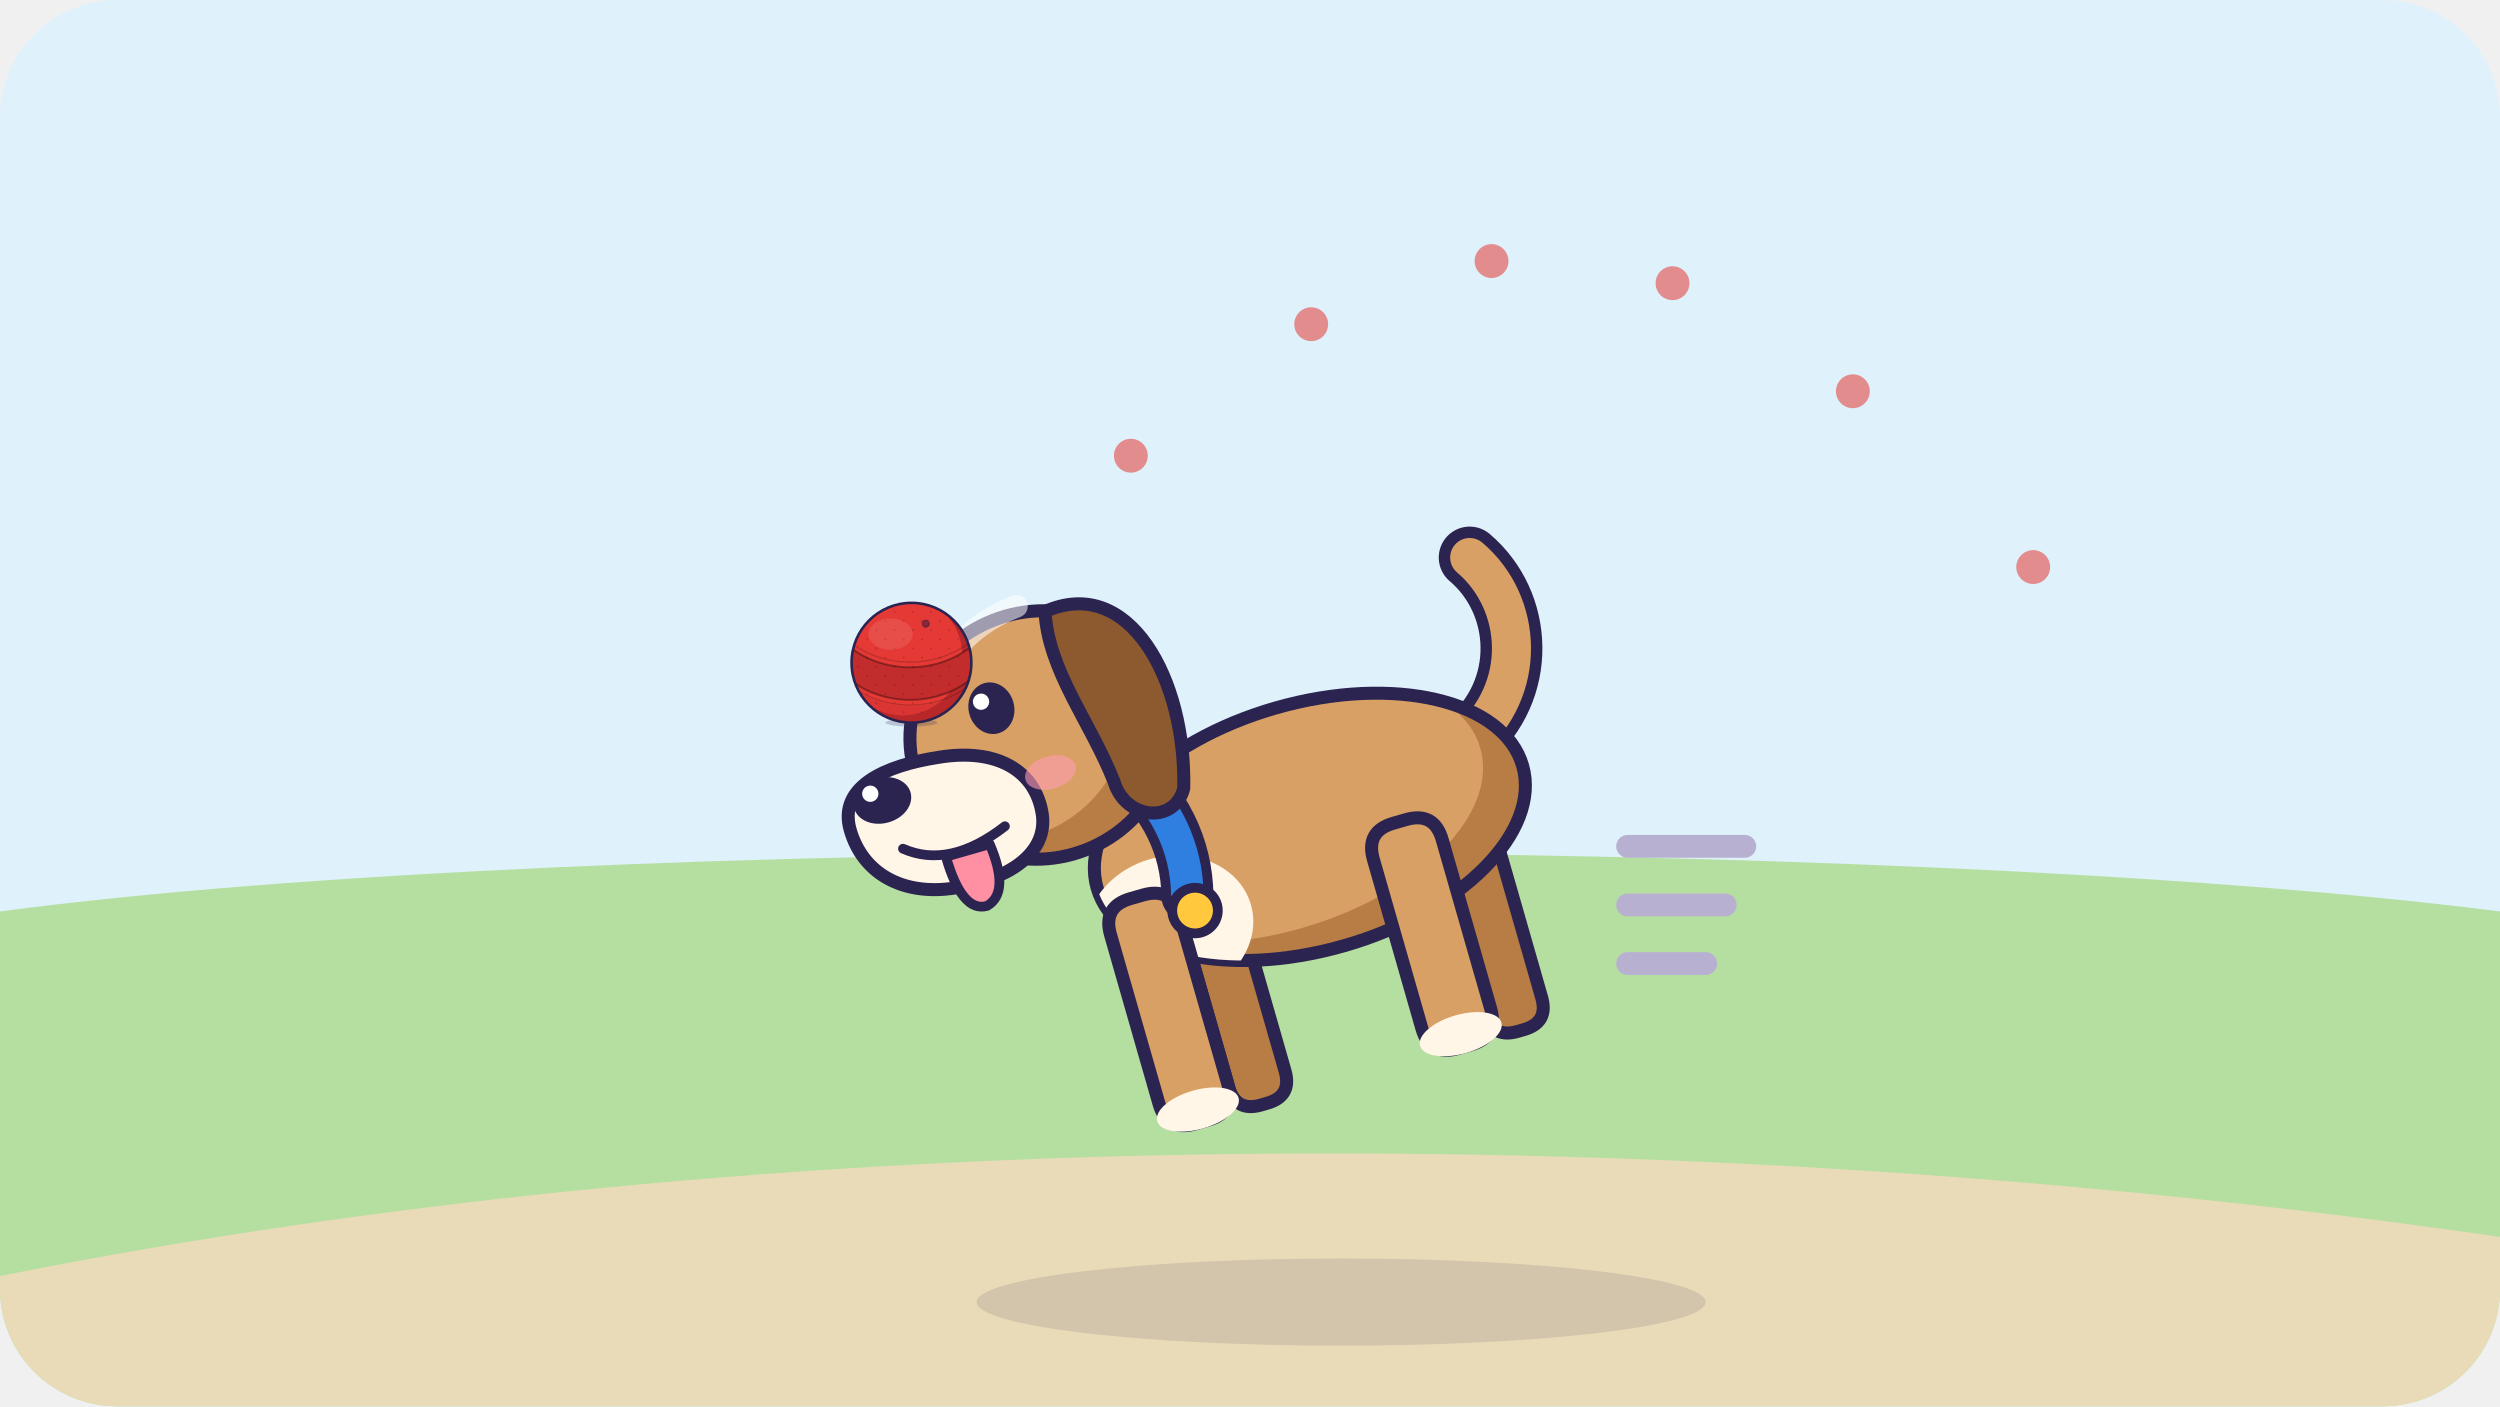
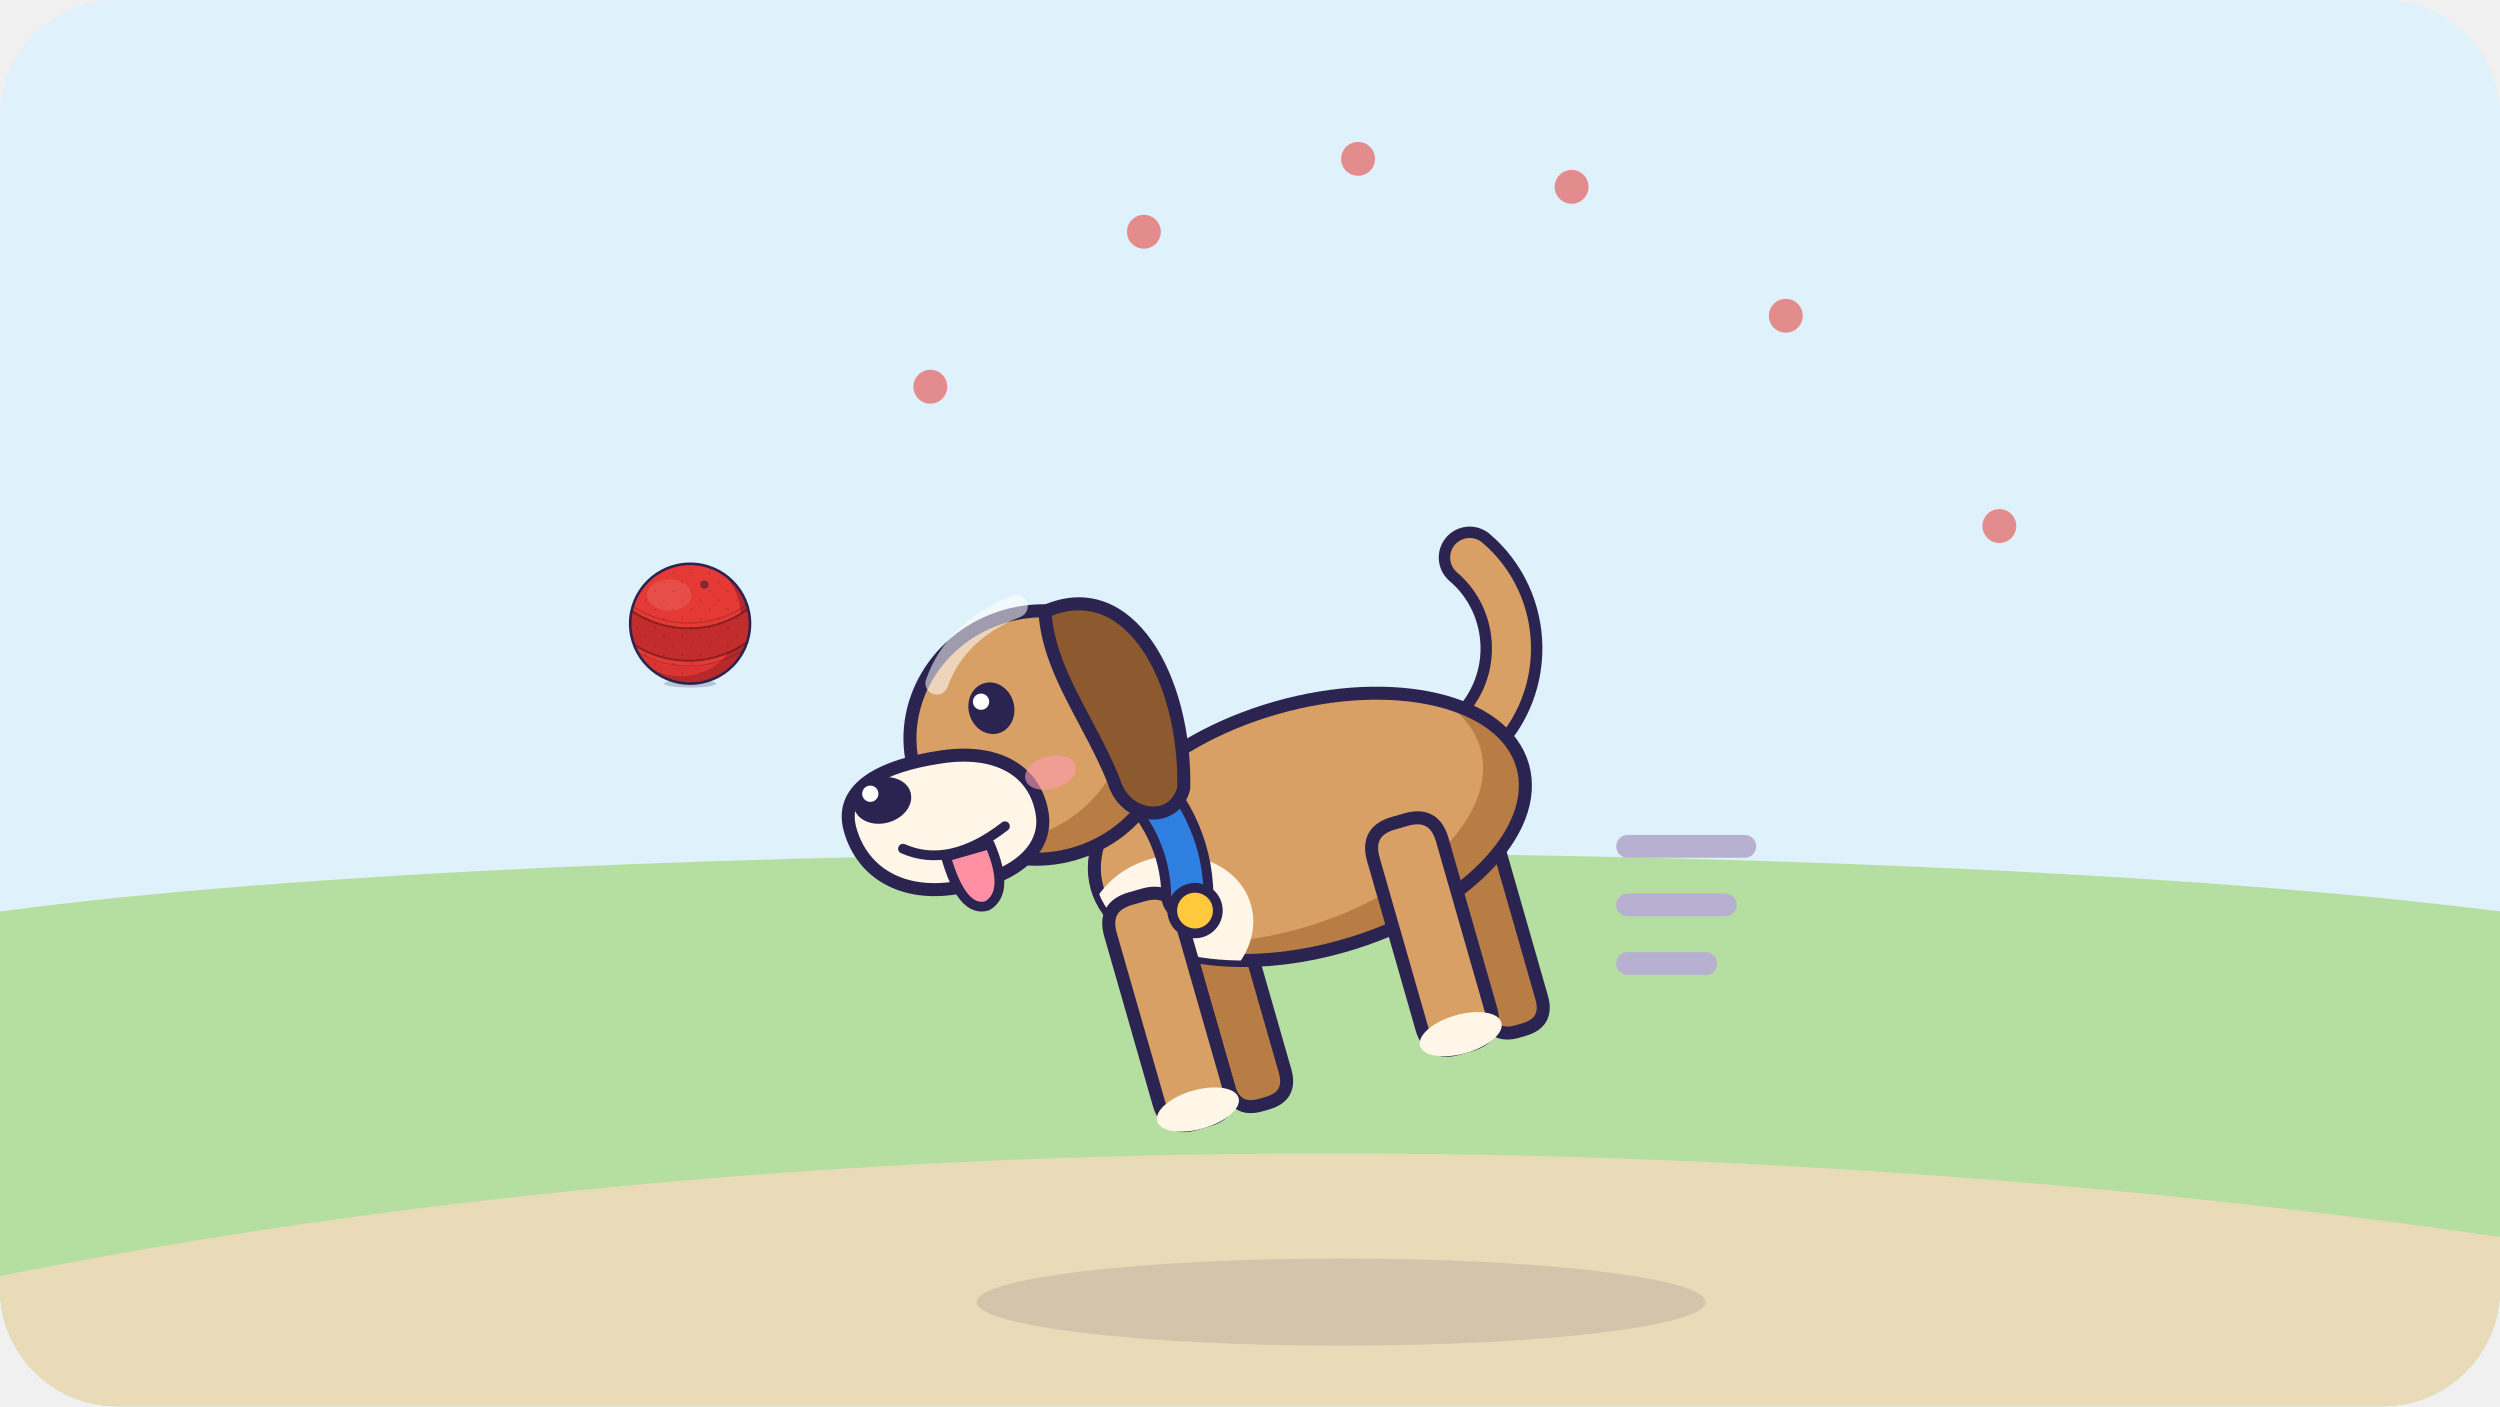
<svg xmlns="http://www.w3.org/2000/svg" viewBox="0 0 384 216" width="384" height="216">
  <clipPath id="page">
    <rect x="0" y="0" width="384" height="216" rx="18" />
  </clipPath>
  <g clip-path="url(#page)" stroke-linejoin="round" stroke-linecap="round">
    <rect x="0" y="0" width="384" height="216" fill="#DFF1FB" />
    <path d="M 0 140 C 90 128, 290 128, 384 140 L 384 216 L 0 216 Z" fill="#B5DFA0" />
    <path d="M 0 196 C 120 172, 260 172, 384 190 L 384 216 L 0 216 Z" fill="#EADBB8" />
    <ellipse cx="206" cy="200" rx="56" ry="6.7" fill="#2B2350" opacity="0.12" />
    <g transform="translate(200 170) rotate(-16) scale(0.5 0.5) translate(-128 -232)">
      <path d="M 208 138 C 230 128, 236 102, 224 84" fill="none" stroke="#2B2350" stroke-width="19" />
      <path d="M 208 138 C 230 128, 236 102, 224 84" fill="none" stroke="#D9A066" stroke-width="12" />
      <path d="M 116 150 L 118 150 Q 126 150 126 158 L 126 220 Q 126 228 118 228 L 116 228 Q 108 228 108 220 L 108 158 Q 108 150 116 150 Z" fill="#B77D45" stroke="#2B2350" stroke-width="4" />
      <path d="M 198 150 L 200 150 Q 208 150 208 158 L 208 220 Q 208 228 200 228 L 198 228 Q 190 228 190 220 L 190 158 Q 190 150 198 150 Z" fill="#B77D45" stroke="#2B2350" stroke-width="4" />
      <clipPath id="k9c1">
        <path d="M 86 150 A 68 38 0 1 0 222 150 A 68 38 0 1 0 86 150 Z" />
      </clipPath>
      <path d="M 86 150 A 68 38 0 1 0 222 150 A 68 38 0 1 0 86 150 Z" fill="#B77D45" />
      <g clip-path="url(#k9c1)">
        <path d="M 86 150 A 68 38 0 1 0 222 150 A 68 38 0 1 0 86 150 Z" fill="#D9A066" transform="translate(-11 -8.8)" />
      </g>
      <path d="M 86 150 A 68 38 0 1 0 222 150 A 68 38 0 1 0 86 150 Z" fill="none" stroke="#2B2350" stroke-width="4" />
      <g clip-path="url(#k9c1)">
        <path d="M 78 168 A 26 22 0 1 0 130 168 A 26 22 0 1 0 78 168 Z" fill="#FFF6E8" />
      </g>
      <path d="M 95 156 L 99 156 Q 108 156 108 165 L 108 219 Q 108 228 99 228 L 95 228 Q 86 228 86 219 L 86 165 Q 86 156 95 156 Z" fill="#D9A066" stroke="#2B2350" stroke-width="4" />
      <path d="M 179 156 L 183 156 Q 192 156 192 165 L 192 219 Q 192 228 183 228 L 179 228 Q 170 228 170 219 L 170 165 Q 170 156 179 156 Z" fill="#D9A066" stroke="#2B2350" stroke-width="4" />
      <path d="M 84 224 A 13 6 0 1 0 110 224 A 13 6 0 1 0 84 224 Z" fill="#FFF6E8" />
      <path d="M 168 224 A 13 6 0 1 0 194 224 A 13 6 0 1 0 168 224 Z" fill="#FFF6E8" />
      <path d="M 104 116 Q 118 138 112 160" fill="none" stroke="#2B2350" stroke-width="16" />
      <path d="M 104 116 Q 118 138 112 160" fill="none" stroke="#2F7FE0" stroke-width="10" />
      <path d="M 106 165 A 7 7 0 1 0 120 165 A 7 7 0 1 0 106 165 Z" fill="#FFC83D" stroke="#2B2350" stroke-width="3" />
      <clipPath id="k9c2">
        <path d="M 42 100 A 40 38 0 1 0 122 100 A 40 38 0 1 0 42 100 Z" />
      </clipPath>
      <path d="M 42 100 A 40 38 0 1 0 122 100 A 40 38 0 1 0 42 100 Z" fill="#B77D45" />
      <g clip-path="url(#k9c2)">
        <path d="M 42 100 A 40 38 0 1 0 122 100 A 40 38 0 1 0 42 100 Z" fill="#D9A066" transform="translate(-11 -8.8)" />
      </g>
      <path d="M 42 100 A 40 38 0 1 0 122 100 A 40 38 0 1 0 42 100 Z" fill="none" stroke="#2B2350" stroke-width="4" />
      <path d="M 18 112 C 18 98, 34 96, 50 98 C 68 100, 78 110, 76 124 C 74 136, 60 140, 44 138 C 28 136, 18 126, 18 112 Z" fill="#FFF6E8" stroke="#2B2350" stroke-width="4" />
      <path d="M 21 106 A 9 7 0 1 0 39 106 A 9 7 0 1 0 21 106 Z" fill="#2B2350" />
      <circle cx="27" cy="103" r="2.5" fill="#FFFFFF" />
      <path d="M 44 128 Q 44 146 52 146 Q 60 144 58 128 Z" fill="#FF8FA3" stroke="#2B2350" stroke-width="3" />
      <path d="M 32 122 Q 44 132 64 124" fill="none" stroke="#2B2350" stroke-width="3" />
      <ellipse cx="70" cy="88" rx="7" ry="8.0" fill="#2B2350" />
      <circle cx="67.5" cy="85.2" r="2.5" fill="#FFFFFF" />
      <path d="M 94 64 C 122 60, 130 96, 120 128 C 114 138, 100 132, 100 120 C 98 100, 90 82, 94 64 Z" fill="#8C5A2E" stroke="#2B2350" stroke-width="4" />
      <ellipse cx="82" cy="112" rx="8" ry="5" fill="#FF9DB0" opacity="0.6" />
      <path d="M 56 76 Q 66 62 86 60" fill="none" stroke="#FFFFFF" stroke-width="7" opacity="0.55" />
    </g>
-     <g transform="translate(140 112) rotate(0) scale(0.1 0.1) translate(-128 -232)">
+     <g transform="translate(106 106) rotate(0) scale(0.1 0.1) translate(-128 -232)">
      <ellipse cx="128" cy="222" rx="40" ry="6" fill="#2B2350" opacity="0.22" />
      <clipPath id="k10c1">
        <path d="M 36 130 A 92 92 0 1 0 220 130 A 92 92 0 1 0 36 130 Z" />
      </clipPath>
      <path d="M 36 130 A 92 92 0 1 0 220 130 A 92 92 0 1 0 36 130 Z" fill="#B8282A" />
      <g clip-path="url(#k10c1)">
        <path d="M 36 130 A 92 92 0 1 0 220 130 A 92 92 0 1 0 36 130 Z" fill="#E53935" transform="translate(-14 -11.2)" />
      </g>
      <g clip-path="url(#k10c1)">
        <path d="M 26 100 C 82 150, 174 150, 230 96 L 230 146 C 174 200, 82 200, 26 150 Z" fill="#C32C2D" />
        <path d="M 26 160 C 82 210, 174 210, 230 156 L 230 240 L 26 240 Z" fill="#B8282A" opacity="0.25" />
        <path d="M 26 100 C 82 150, 174 150, 230 96 M 26 150 C 82 200, 174 200, 230 146" fill="none" stroke="#000000" stroke-width="3" opacity="0.35" />
        <path d="M 26 92 C 82 142, 174 142, 230 88 M 26 158 C 82 208, 174 208, 230 154" fill="none" stroke="#000000" stroke-width="2" opacity="0.18" />
        <circle cx="46" cy="136" r="1.6" fill="#000000" opacity="0.16" />
        <circle cx="60" cy="94" r="1.6" fill="#000000" opacity="0.16" />
        <circle cx="60" cy="122" r="1.6" fill="#000000" opacity="0.16" />
        <circle cx="60" cy="150" r="1.6" fill="#000000" opacity="0.16" />
        <circle cx="60" cy="178" r="1.6" fill="#000000" opacity="0.16" />
        <circle cx="74" cy="80" r="1.6" fill="#000000" opacity="0.16" />
        <circle cx="74" cy="108" r="1.6" fill="#000000" opacity="0.16" />
        <circle cx="74" cy="136" r="1.6" fill="#000000" opacity="0.16" />
        <circle cx="74" cy="164" r="1.6" fill="#000000" opacity="0.16" />
        <circle cx="74" cy="192" r="1.6" fill="#000000" opacity="0.16" />
        <circle cx="88" cy="66" r="1.6" fill="#000000" opacity="0.16" />
        <circle cx="88" cy="94" r="1.6" fill="#000000" opacity="0.16" />
        <circle cx="88" cy="122" r="1.6" fill="#000000" opacity="0.16" />
        <circle cx="88" cy="150" r="1.6" fill="#000000" opacity="0.16" />
        <circle cx="88" cy="178" r="1.6" fill="#000000" opacity="0.16" />
        <circle cx="102" cy="52" r="1.6" fill="#000000" opacity="0.16" />
        <circle cx="102" cy="80" r="1.6" fill="#000000" opacity="0.16" />
        <circle cx="102" cy="108" r="1.6" fill="#000000" opacity="0.16" />
        <circle cx="102" cy="136" r="1.6" fill="#000000" opacity="0.16" />
        <circle cx="102" cy="164" r="1.6" fill="#000000" opacity="0.16" />
        <circle cx="102" cy="192" r="1.6" fill="#000000" opacity="0.16" />
        <circle cx="116" cy="66" r="1.6" fill="#000000" opacity="0.16" />
        <circle cx="116" cy="94" r="1.6" fill="#000000" opacity="0.16" />
        <circle cx="116" cy="122" r="1.6" fill="#000000" opacity="0.16" />
        <circle cx="116" cy="150" r="1.6" fill="#000000" opacity="0.16" />
        <circle cx="116" cy="178" r="1.6" fill="#000000" opacity="0.16" />
        <circle cx="116" cy="206" r="1.6" fill="#000000" opacity="0.16" />
        <circle cx="130" cy="52" r="1.6" fill="#000000" opacity="0.16" />
        <circle cx="130" cy="80" r="1.6" fill="#000000" opacity="0.16" />
        <circle cx="130" cy="108" r="1.6" fill="#000000" opacity="0.16" />
        <circle cx="130" cy="136" r="1.6" fill="#000000" opacity="0.16" />
        <circle cx="130" cy="164" r="1.6" fill="#000000" opacity="0.16" />
        <circle cx="130" cy="192" r="1.6" fill="#000000" opacity="0.16" />
        <circle cx="144" cy="66" r="1.6" fill="#000000" opacity="0.16" />
        <circle cx="144" cy="94" r="1.6" fill="#000000" opacity="0.16" />
        <circle cx="144" cy="122" r="1.6" fill="#000000" opacity="0.16" />
        <circle cx="144" cy="150" r="1.6" fill="#000000" opacity="0.16" />
        <circle cx="144" cy="178" r="1.6" fill="#000000" opacity="0.16" />
        <circle cx="144" cy="206" r="1.6" fill="#000000" opacity="0.16" />
        <circle cx="158" cy="52" r="1.6" fill="#000000" opacity="0.16" />
        <circle cx="158" cy="80" r="1.6" fill="#000000" opacity="0.16" />
        <circle cx="158" cy="108" r="1.6" fill="#000000" opacity="0.16" />
        <circle cx="158" cy="136" r="1.6" fill="#000000" opacity="0.16" />
        <circle cx="158" cy="164" r="1.6" fill="#000000" opacity="0.16" />
        <circle cx="158" cy="192" r="1.6" fill="#000000" opacity="0.16" />
        <circle cx="172" cy="66" r="1.6" fill="#000000" opacity="0.16" />
        <circle cx="172" cy="94" r="1.6" fill="#000000" opacity="0.16" />
        <circle cx="172" cy="122" r="1.6" fill="#000000" opacity="0.16" />
        <circle cx="172" cy="150" r="1.6" fill="#000000" opacity="0.16" />
        <circle cx="172" cy="178" r="1.6" fill="#000000" opacity="0.16" />
        <circle cx="186" cy="80" r="1.6" fill="#000000" opacity="0.16" />
        <circle cx="186" cy="108" r="1.6" fill="#000000" opacity="0.16" />
        <circle cx="186" cy="136" r="1.6" fill="#000000" opacity="0.16" />
        <circle cx="186" cy="164" r="1.6" fill="#000000" opacity="0.16" />
        <circle cx="200" cy="94" r="1.6" fill="#000000" opacity="0.16" />
        <circle cx="200" cy="122" r="1.6" fill="#000000" opacity="0.16" />
        <circle cx="200" cy="150" r="1.6" fill="#000000" opacity="0.16" />
        <path d="M 62 86 A 34 24 0 1 0 130 86 A 34 24 0 1 0 62 86 Z" fill="#F29C9A" opacity="0.2" />
      </g>
      <path d="M 145 70 A 5 5 0 1 0 155 70 A 5 5 0 1 0 145 70 Z" fill="#8E2635" stroke="#72263D" stroke-width="2.5" />
      <path d="M 36 130 A 92 92 0 1 0 220 130 A 92 92 0 1 0 36 130 Z" fill="none" stroke="#2B2350" stroke-width="4" />
    </g>
    <path d="M 250 130 l 18 0" fill="none" stroke="#B8B0D0" stroke-width="3.5" />
    <path d="M 250 139 l 15 0" fill="none" stroke="#B8B0D0" stroke-width="3.5" />
    <path d="M 250 148 l 12 0" fill="none" stroke="#B8B0D0" stroke-width="3.5" />
-     <circle cx="312.3" cy="87.1" r="2.6" fill="#E53935" opacity="0.55" />
-     <circle cx="284.6" cy="60.1" r="2.6" fill="#E53935" opacity="0.55" />
-     <circle cx="256.9" cy="43.5" r="2.6" fill="#E53935" opacity="0.55" />
-     <circle cx="229.1" cy="40.1" r="2.6" fill="#E53935" opacity="0.55" />
-     <circle cx="201.4" cy="49.8" r="2.6" fill="#E53935" opacity="0.55" />
-     <circle cx="173.7" cy="70" r="2.6" fill="#E53935" opacity="0.55" />
+     <circle cx="307.1" cy="80.8" r="2.6" fill="#E53935" opacity="0.55" />
+     <circle cx="274.3" cy="48.5" r="2.6" fill="#E53935" opacity="0.55" />
+     <circle cx="241.4" cy="28.7" r="2.6" fill="#E53935" opacity="0.55" />
+     <circle cx="208.6" cy="24.4" r="2.6" fill="#E53935" opacity="0.55" />
+     <circle cx="175.7" cy="35.6" r="2.6" fill="#E53935" opacity="0.55" />
+     <circle cx="142.9" cy="59.4" r="2.6" fill="#E53935" opacity="0.55" />
  </g>
</svg>
